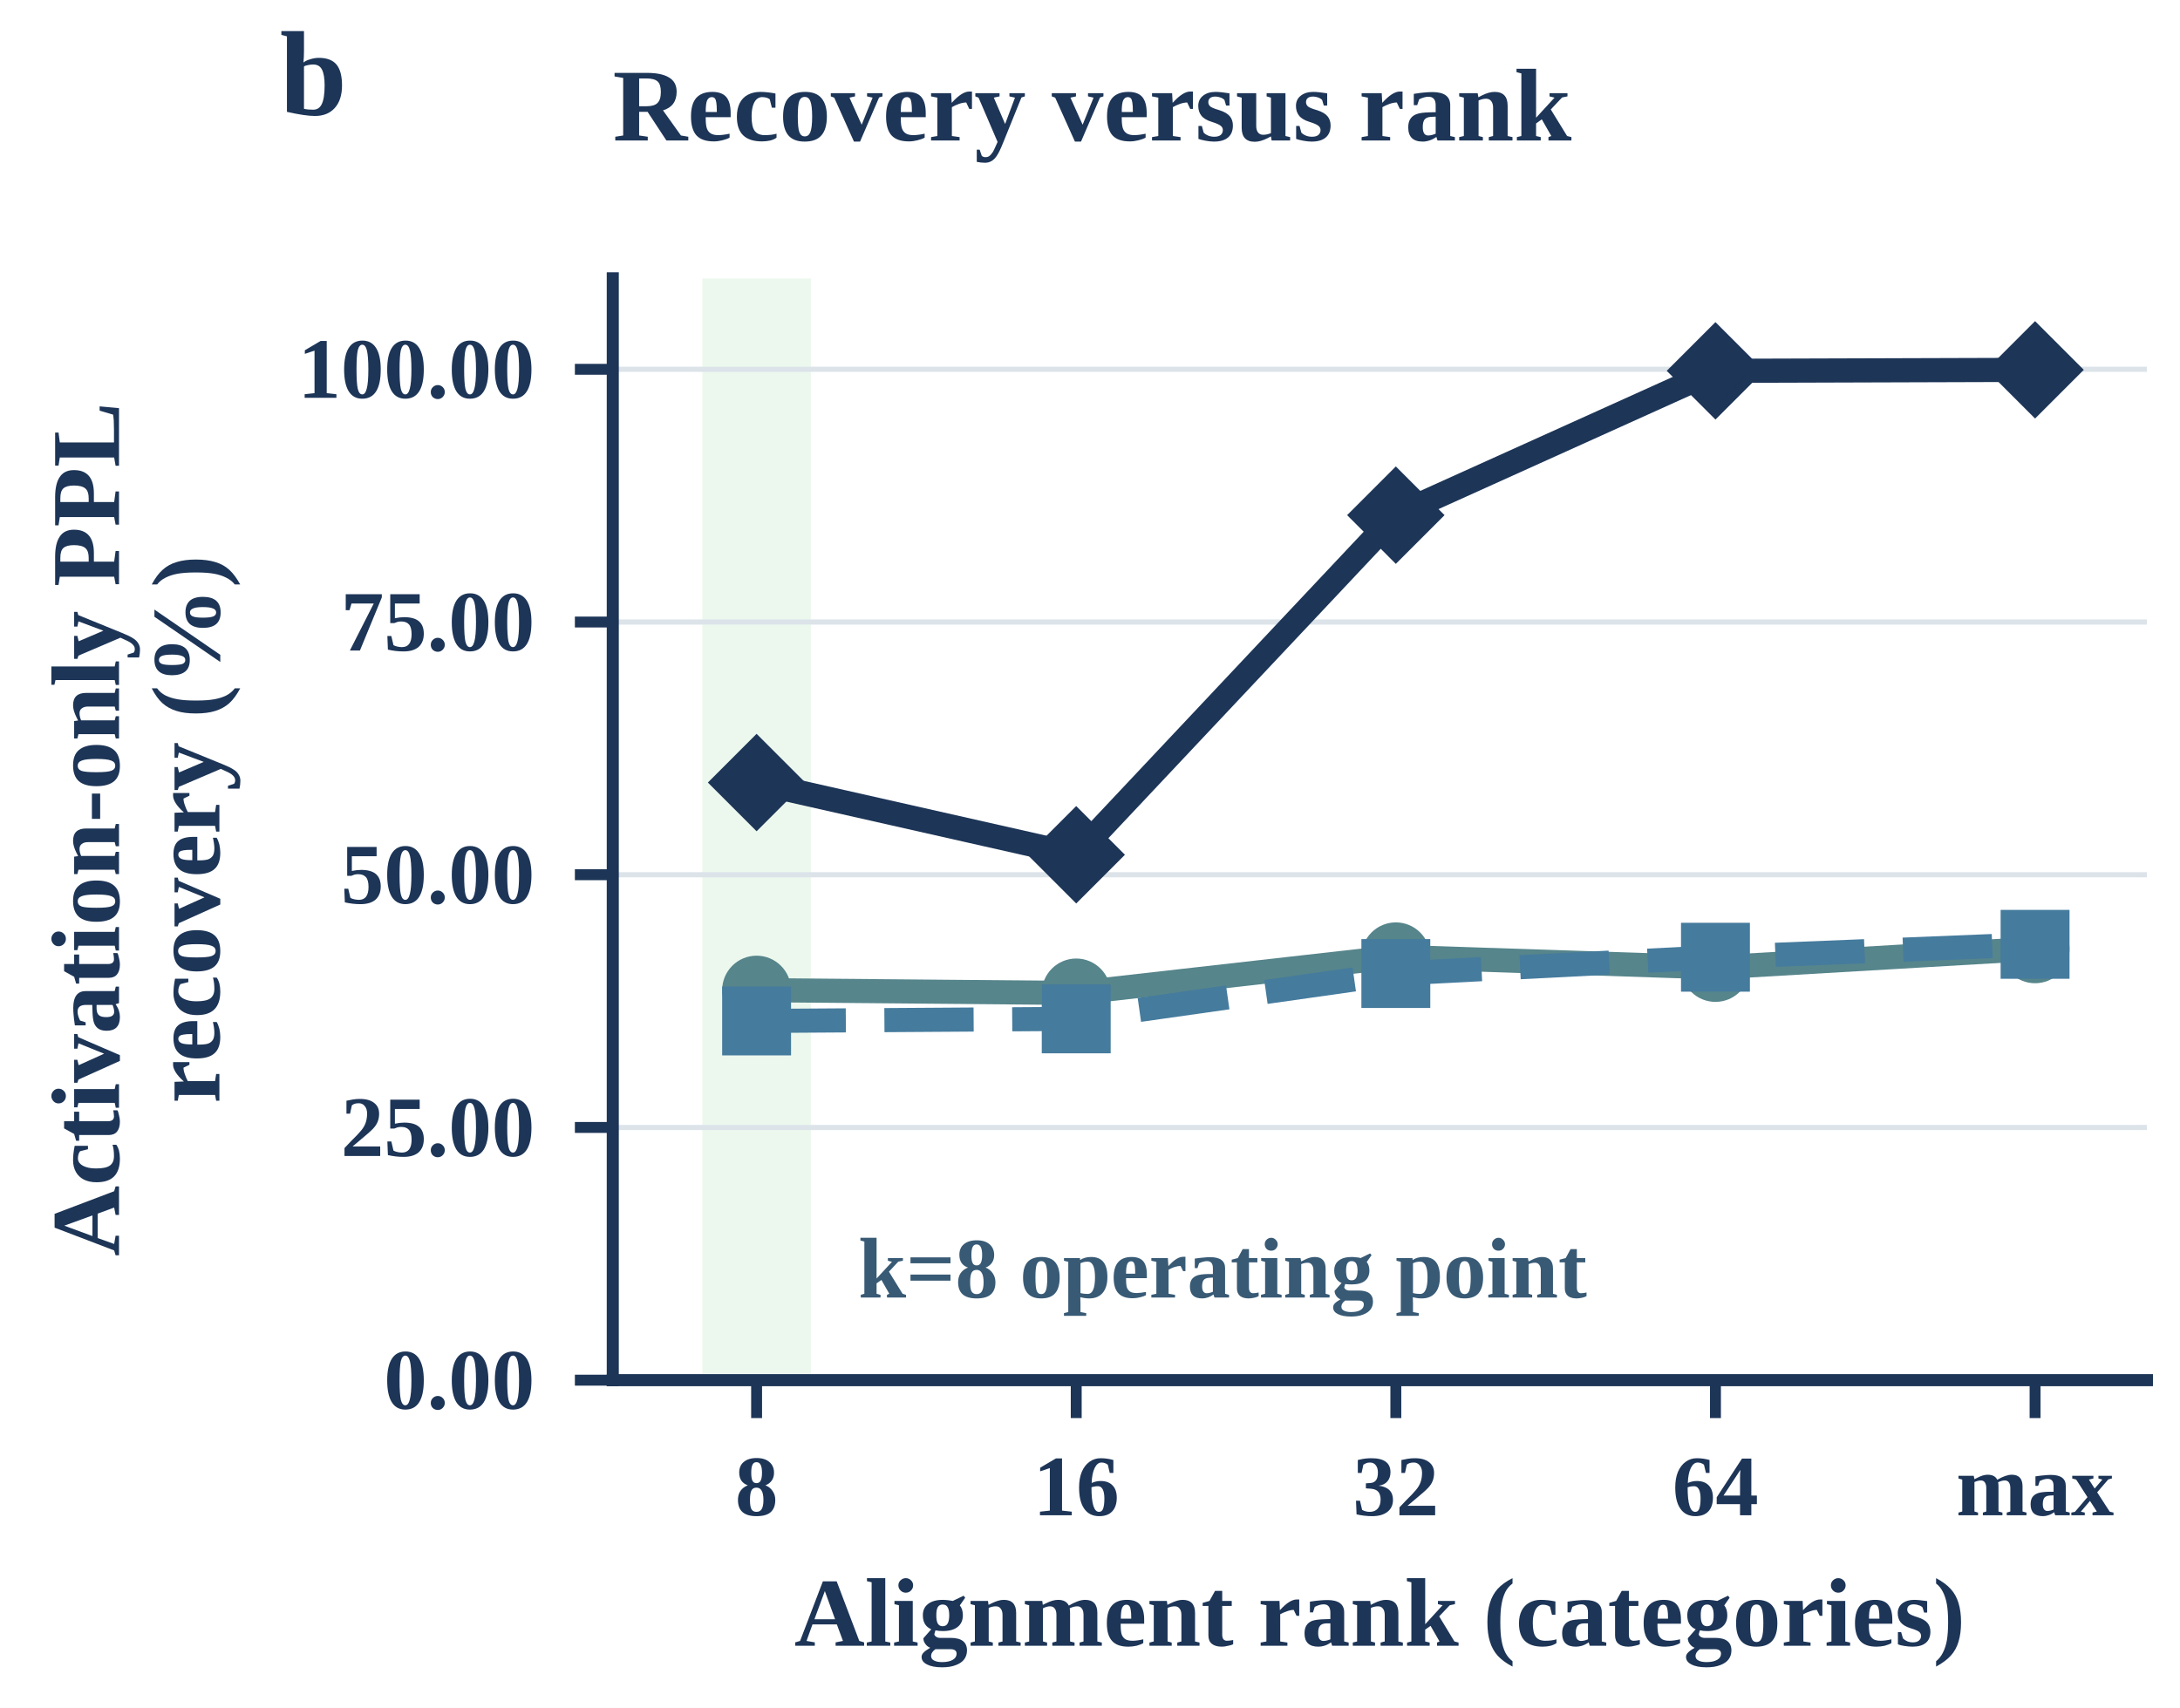
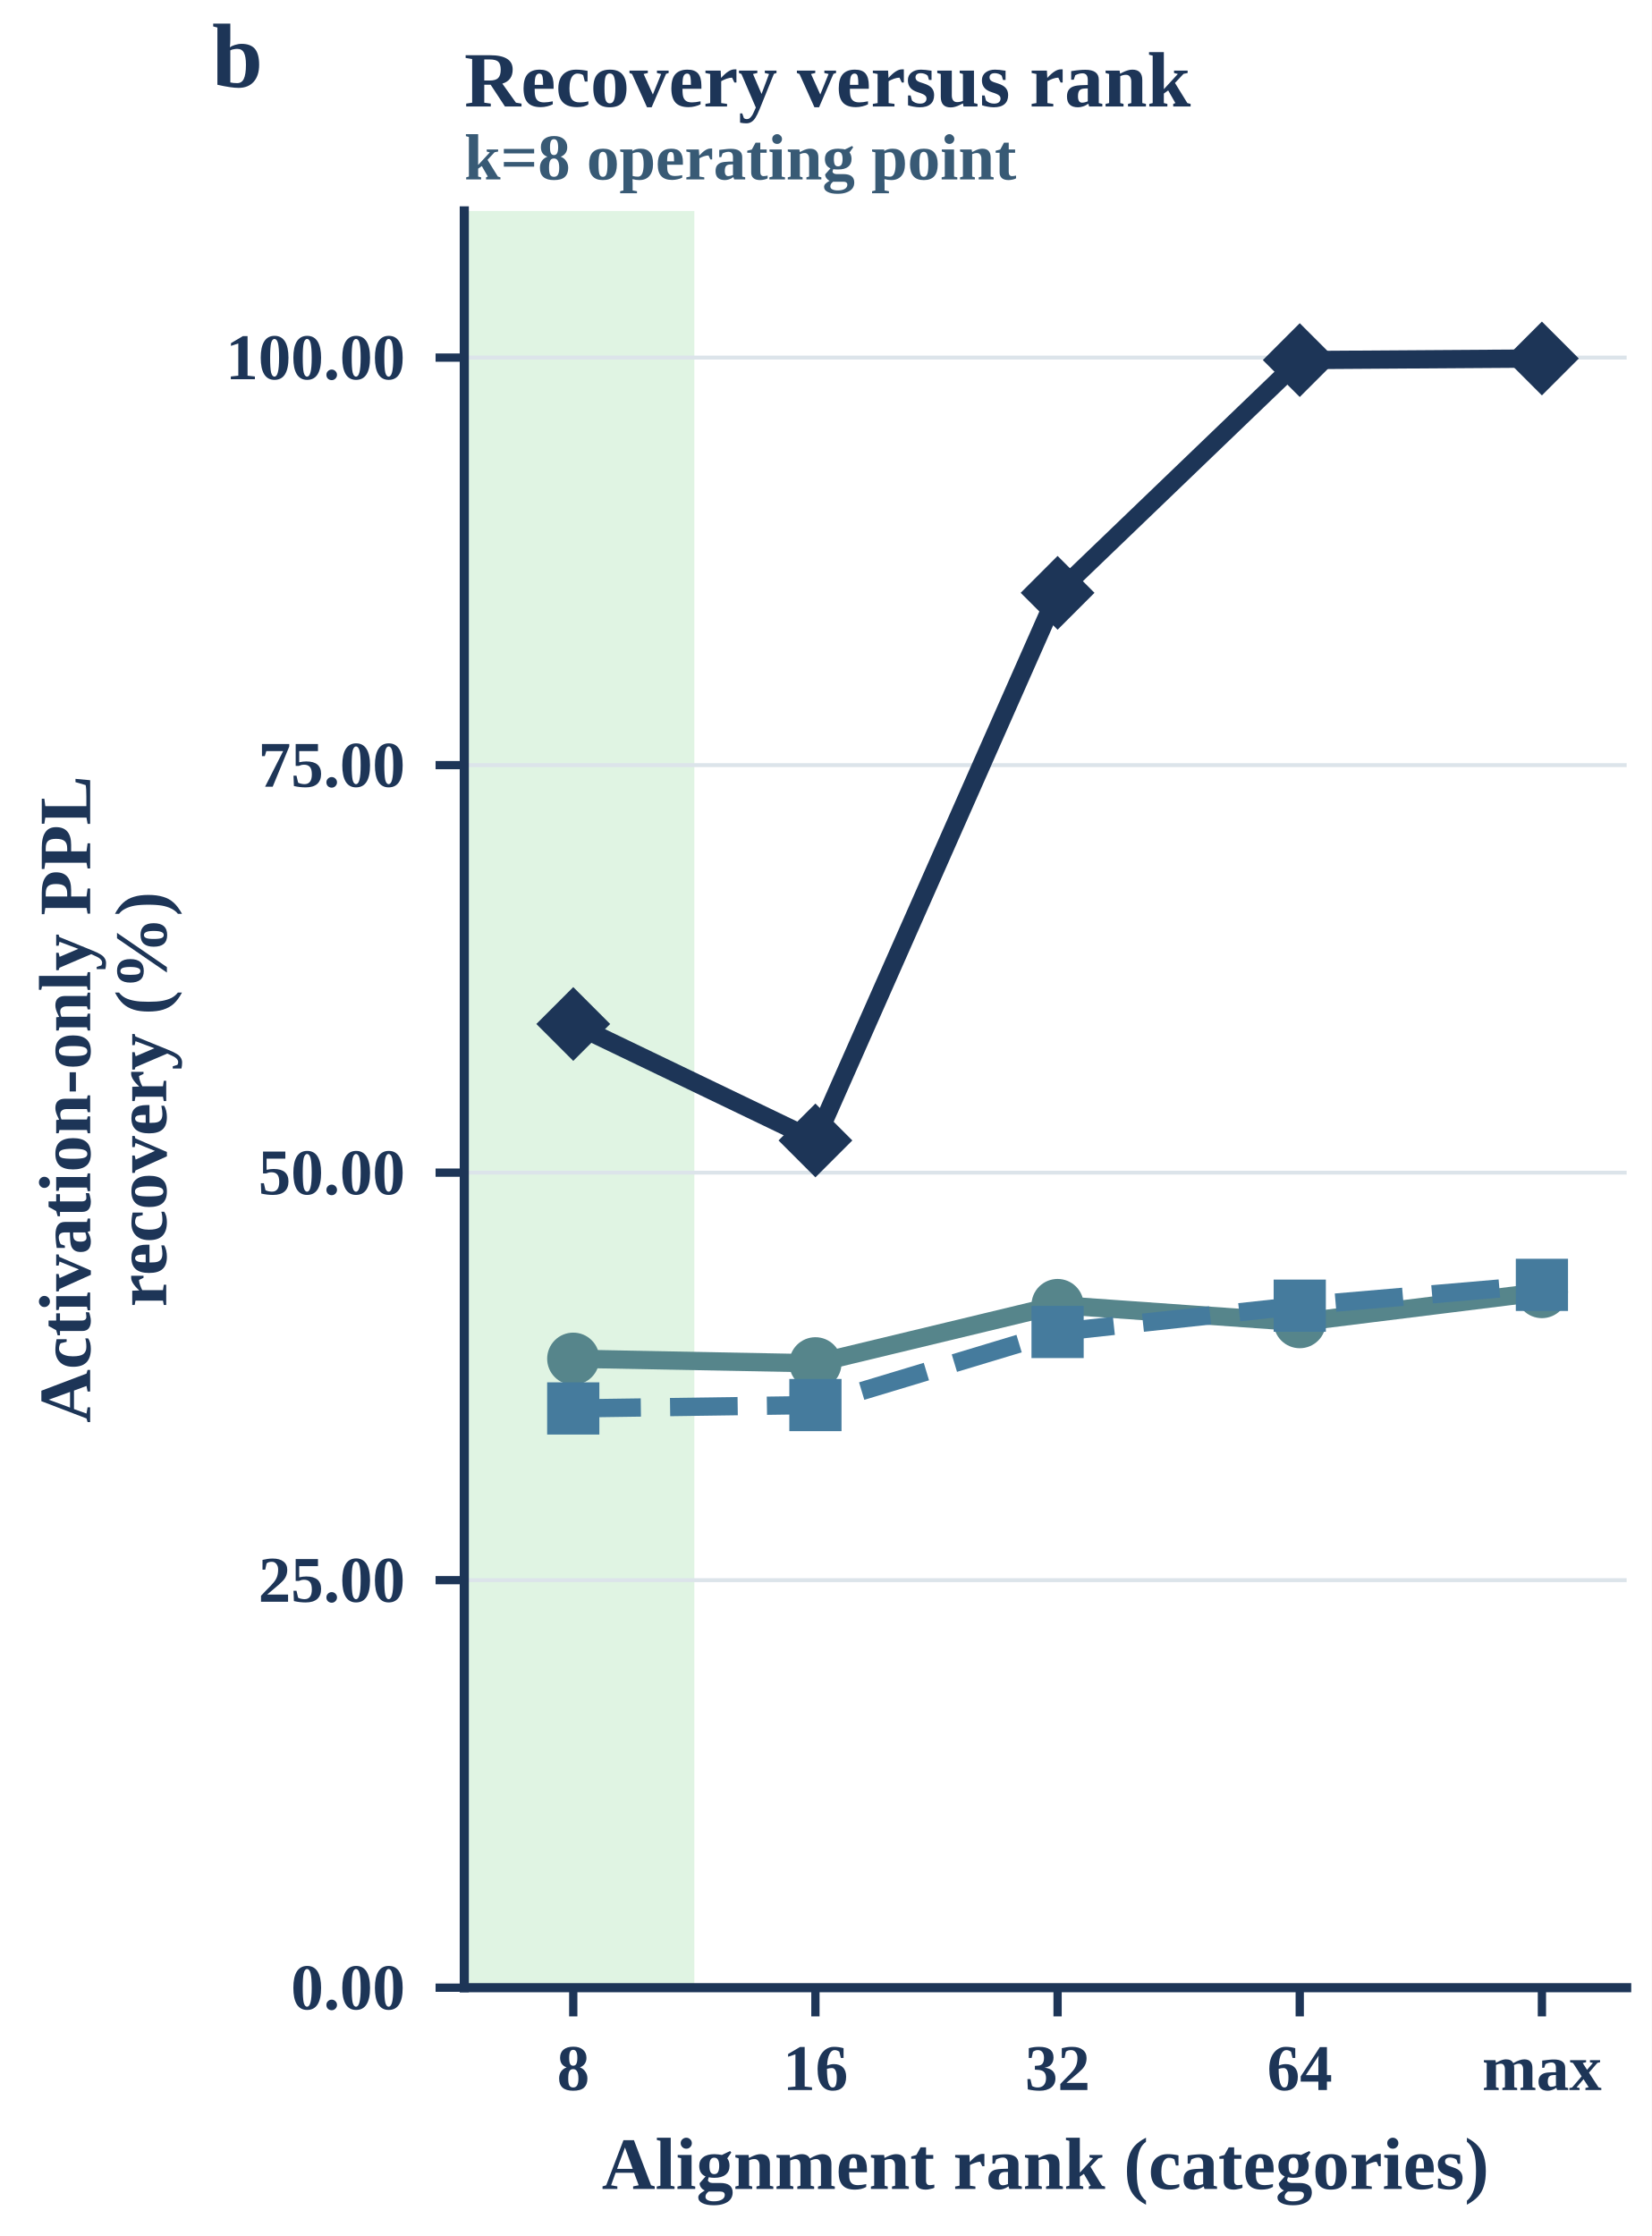
- <svg xmlns="http://www.w3.org/2000/svg" xmlns:xlink="http://www.w3.org/1999/xlink" width="189.846pt" height="148.752pt" viewBox="0 0 189.846 148.752" version="1.1">
+ <svg xmlns="http://www.w3.org/2000/svg" xmlns:xlink="http://www.w3.org/1999/xlink" width="189.846pt" height="257.009pt" viewBox="0 0 189.846 257.009" version="1.1">
  <defs>
    <style type="text/css">*{stroke-linejoin: round; stroke-linecap: butt}</style>
  </defs>
  <g id="figure_1">
    <g id="patch_1">
-       <path d="M 0 148.752  L 189.846 148.752  L 189.846 0  L 0 0  z " style="fill: #ffffff" />
+       <path d="M 0 257.009  L 189.846 257.009  L 189.846 0  L 0 0  z " style="fill: #ffffff" />
    </g>
    <g id="axes_1">
      <g id="patch_2">
-         <path d="M 53.364 120.21  L 186.966 120.21  L 186.966 24.24  L 53.364 24.24  z " style="fill: #ffffff" />
+         <path d="M 53.364 228.468  L 186.966 228.468  L 186.966 24.24  L 53.364 24.24  z " style="fill: #ffffff" />
      </g>
      <g id="patch_3">
-         <path d="M 61.158 120.21  L 70.621 120.21  L 70.621 24.24  L 61.158 24.24  z " clip-path="url(#p47f27c00b2)" style="fill: #73cc80; opacity: 0.14" />
+         <path d="M 53.364 228.468  L 79.806 228.468  L 79.806 24.24  L 53.364 24.24  z " clip-path="url(#p08dd8188fb)" style="fill: #73cc80; opacity: 0.22" />
      </g>
      <g id="matplotlib.axis_1">
        <g id="xtick_1">
          <g id="line2d_1">
            <defs>
              <path id="m8a12161297" d="M 0 0  L 0 3.3  " style="stroke: #1d3557; stroke-width: 0.95" />
            </defs>
            <g>
-               <use xlink:href="#m8a12161297" x="65.889" y="120.21" style="fill: #1d3557; stroke: #1d3557; stroke-width: 0.95" />
+               <use xlink:href="#m8a12161297" x="65.889" y="228.468" style="fill: #1d3557; stroke: #1d3557; stroke-width: 0.95" />
            </g>
          </g>
          <g id="text_1">
-             <text style="font-weight: 700; font-size: 7.5px; font-family: 'Times New Roman', serif; text-anchor: middle; fill: #1d3557" x="65.889" y="131.977" transform="rotate(-0 65.88946 131.9768)">8</text>
+             <text style="font-weight: 700; font-size: 7.5px; font-family: 'Times New Roman', serif; text-anchor: middle; fill: #1d3557" x="65.889" y="240.234" transform="rotate(-0 65.88946 240.2344)">8</text>
          </g>
        </g>
        <g id="xtick_2">
          <g id="line2d_2">
            <g>
-               <use xlink:href="#m8a12161297" x="93.723" y="120.21" style="fill: #1d3557; stroke: #1d3557; stroke-width: 0.95" />
+               <use xlink:href="#m8a12161297" x="93.723" y="228.468" style="fill: #1d3557; stroke: #1d3557; stroke-width: 0.95" />
            </g>
          </g>
          <g id="text_2">
-             <text style="font-weight: 700; font-size: 7.5px; font-family: 'Times New Roman', serif; text-anchor: middle; fill: #1d3557" x="93.723" y="131.977" transform="rotate(-0 93.72325 131.9768)">16</text>
+             <text style="font-weight: 700; font-size: 7.5px; font-family: 'Times New Roman', serif; text-anchor: middle; fill: #1d3557" x="93.723" y="240.234" transform="rotate(-0 93.72325 240.2344)">16</text>
          </g>
        </g>
        <g id="xtick_3">
          <g id="line2d_3">
            <g>
-               <use xlink:href="#m8a12161297" x="121.557" y="120.21" style="fill: #1d3557; stroke: #1d3557; stroke-width: 0.95" />
+               <use xlink:href="#m8a12161297" x="121.557" y="228.468" style="fill: #1d3557; stroke: #1d3557; stroke-width: 0.95" />
            </g>
          </g>
          <g id="text_3">
-             <text style="font-weight: 700; font-size: 7.5px; font-family: 'Times New Roman', serif; text-anchor: middle; fill: #1d3557" x="121.557" y="131.977" transform="rotate(-0 121.557 131.9768)">32</text>
+             <text style="font-weight: 700; font-size: 7.5px; font-family: 'Times New Roman', serif; text-anchor: middle; fill: #1d3557" x="121.557" y="240.234" transform="rotate(-0 121.557 240.2344)">32</text>
          </g>
        </g>
        <g id="xtick_4">
          <g id="line2d_4">
            <g>
-               <use xlink:href="#m8a12161297" x="149.391" y="120.21" style="fill: #1d3557; stroke: #1d3557; stroke-width: 0.95" />
+               <use xlink:href="#m8a12161297" x="149.391" y="228.468" style="fill: #1d3557; stroke: #1d3557; stroke-width: 0.95" />
            </g>
          </g>
          <g id="text_4">
-             <text style="font-weight: 700; font-size: 7.5px; font-family: 'Times New Roman', serif; text-anchor: middle; fill: #1d3557" x="149.391" y="131.977" transform="rotate(-0 149.3908 131.9768)">64</text>
+             <text style="font-weight: 700; font-size: 7.5px; font-family: 'Times New Roman', serif; text-anchor: middle; fill: #1d3557" x="149.391" y="240.234" transform="rotate(-0 149.3908 240.2344)">64</text>
          </g>
        </g>
        <g id="xtick_5">
          <g id="line2d_5">
            <g>
-               <use xlink:href="#m8a12161297" x="177.225" y="120.21" style="fill: #1d3557; stroke: #1d3557; stroke-width: 0.95" />
+               <use xlink:href="#m8a12161297" x="177.225" y="228.468" style="fill: #1d3557; stroke: #1d3557; stroke-width: 0.95" />
            </g>
          </g>
          <g id="text_5">
-             <text style="font-weight: 700; font-size: 7.5px; font-family: 'Times New Roman', serif; text-anchor: middle; fill: #1d3557" x="177.225" y="131.977" transform="rotate(-0 177.2246 131.9768)">max</text>
+             <text style="font-weight: 700; font-size: 7.5px; font-family: 'Times New Roman', serif; text-anchor: middle; fill: #1d3557" x="177.225" y="240.234" transform="rotate(-0 177.2246 240.2344)">max</text>
          </g>
        </g>
        <g id="text_6">
-           <text style="font-weight: 700; font-size: 8.5px; font-family: 'Times New Roman', serif; text-anchor: middle; fill: #1d3557" x="120.165" y="143.343" transform="rotate(-0 120.1654 143.3425)">Alignment rank (categories)</text>
+           <text style="font-weight: 700; font-size: 8.5px; font-family: 'Times New Roman', serif; text-anchor: middle; fill: #1d3557" x="120.165" y="251.6" transform="rotate(-0 120.1654 251.6001)">Alignment rank (categories)</text>
        </g>
      </g>
      <g id="matplotlib.axis_2">
        <g id="ytick_1">
          <g id="line2d_6">
-             <path d="M 53.364 120.21  L 186.966 120.21  " clip-path="url(#p47f27c00b2)" style="fill: none; stroke: #dce4ea; stroke-width: 0.45; stroke-linecap: square" />
+             <path d="M 53.364 228.468  L 186.966 228.468  " clip-path="url(#p08dd8188fb)" style="fill: none; stroke: #dce4ea; stroke-width: 0.45; stroke-linecap: square" />
          </g>
          <g id="line2d_7">
            <defs>
              <path id="m75f432d54d" d="M 0 0  L -3.3 0  " style="stroke: #1d3557; stroke-width: 0.95" />
            </defs>
            <g>
-               <use xlink:href="#m75f432d54d" x="53.364" y="120.21" style="fill: #1d3557; stroke: #1d3557; stroke-width: 0.95" />
+               <use xlink:href="#m75f432d54d" x="53.364" y="228.468" style="fill: #1d3557; stroke: #1d3557; stroke-width: 0.95" />
            </g>
          </g>
          <g id="text_7">
-             <text style="font-weight: 700; font-size: 7.5px; font-family: 'Times New Roman', serif; text-anchor: end; fill: #1d3557" x="46.564" y="122.694" transform="rotate(-0 46.56425 122.6936)">0.00</text>
+             <text style="font-weight: 700; font-size: 7.5px; font-family: 'Times New Roman', serif; text-anchor: end; fill: #1d3557" x="46.564" y="230.951" transform="rotate(-0 46.56425 230.9512)">0.00</text>
          </g>
        </g>
        <g id="ytick_2">
          <g id="line2d_8">
-             <path d="M 53.364 98.199  L 186.966 98.199  " clip-path="url(#p47f27c00b2)" style="fill: none; stroke: #dce4ea; stroke-width: 0.45; stroke-linecap: square" />
+             <path d="M 53.364 181.627  L 186.966 181.627  " clip-path="url(#p08dd8188fb)" style="fill: none; stroke: #dce4ea; stroke-width: 0.45; stroke-linecap: square" />
          </g>
          <g id="line2d_9">
            <g>
-               <use xlink:href="#m75f432d54d" x="53.364" y="98.199" style="fill: #1d3557; stroke: #1d3557; stroke-width: 0.95" />
+               <use xlink:href="#m75f432d54d" x="53.364" y="181.627" style="fill: #1d3557; stroke: #1d3557; stroke-width: 0.95" />
            </g>
          </g>
          <g id="text_8">
-             <text style="font-weight: 700; font-size: 7.5px; font-family: 'Times New Roman', serif; text-anchor: end; fill: #1d3557" x="46.564" y="100.682" transform="rotate(-0 46.56425 100.6821)">25.00</text>
+             <text style="font-weight: 700; font-size: 7.5px; font-family: 'Times New Roman', serif; text-anchor: end; fill: #1d3557" x="46.564" y="184.11" transform="rotate(-0 46.56425 184.1099)">25.00</text>
          </g>
        </g>
        <g id="ytick_3">
          <g id="line2d_10">
-             <path d="M 53.364 76.187  L 186.966 76.187  " clip-path="url(#p47f27c00b2)" style="fill: none; stroke: #dce4ea; stroke-width: 0.45; stroke-linecap: square" />
+             <path d="M 53.364 134.785  L 186.966 134.785  " clip-path="url(#p08dd8188fb)" style="fill: none; stroke: #dce4ea; stroke-width: 0.45; stroke-linecap: square" />
          </g>
          <g id="line2d_11">
            <g>
-               <use xlink:href="#m75f432d54d" x="53.364" y="76.187" style="fill: #1d3557; stroke: #1d3557; stroke-width: 0.95" />
+               <use xlink:href="#m75f432d54d" x="53.364" y="134.785" style="fill: #1d3557; stroke: #1d3557; stroke-width: 0.95" />
            </g>
          </g>
          <g id="text_9">
-             <text style="font-weight: 700; font-size: 7.5px; font-family: 'Times New Roman', serif; text-anchor: end; fill: #1d3557" x="46.564" y="78.671" transform="rotate(-0 46.56425 78.6705)">50.00</text>
+             <text style="font-weight: 700; font-size: 7.5px; font-family: 'Times New Roman', serif; text-anchor: end; fill: #1d3557" x="46.564" y="137.269" transform="rotate(-0 46.56425 137.2686)">50.00</text>
          </g>
        </g>
        <g id="ytick_4">
          <g id="line2d_12">
-             <path d="M 53.364 54.176  L 186.966 54.176  " clip-path="url(#p47f27c00b2)" style="fill: none; stroke: #dce4ea; stroke-width: 0.45; stroke-linecap: square" />
+             <path d="M 53.364 87.944  L 186.966 87.944  " clip-path="url(#p08dd8188fb)" style="fill: none; stroke: #dce4ea; stroke-width: 0.45; stroke-linecap: square" />
          </g>
          <g id="line2d_13">
            <g>
-               <use xlink:href="#m75f432d54d" x="53.364" y="54.176" style="fill: #1d3557; stroke: #1d3557; stroke-width: 0.95" />
+               <use xlink:href="#m75f432d54d" x="53.364" y="87.944" style="fill: #1d3557; stroke: #1d3557; stroke-width: 0.95" />
            </g>
          </g>
          <g id="text_10">
-             <text style="font-weight: 700; font-size: 7.5px; font-family: 'Times New Roman', serif; text-anchor: end; fill: #1d3557" x="46.564" y="56.659" transform="rotate(-0 46.56425 56.65894)">75.00</text>
+             <text style="font-weight: 700; font-size: 7.5px; font-family: 'Times New Roman', serif; text-anchor: end; fill: #1d3557" x="46.564" y="90.427" transform="rotate(-0 46.56425 90.42735)">75.00</text>
          </g>
        </g>
        <g id="ytick_5">
          <g id="line2d_14">
-             <path d="M 53.364 32.164  L 186.966 32.164  " clip-path="url(#p47f27c00b2)" style="fill: none; stroke: #dce4ea; stroke-width: 0.45; stroke-linecap: square" />
+             <path d="M 53.364 41.103  L 186.966 41.103  " clip-path="url(#p08dd8188fb)" style="fill: none; stroke: #dce4ea; stroke-width: 0.45; stroke-linecap: square" />
          </g>
          <g id="line2d_15">
            <g>
-               <use xlink:href="#m75f432d54d" x="53.364" y="32.164" style="fill: #1d3557; stroke: #1d3557; stroke-width: 0.95" />
+               <use xlink:href="#m75f432d54d" x="53.364" y="41.103" style="fill: #1d3557; stroke: #1d3557; stroke-width: 0.95" />
            </g>
          </g>
          <g id="text_11">
-             <text style="font-weight: 700; font-size: 7.5px; font-family: 'Times New Roman', serif; text-anchor: end; fill: #1d3557" x="46.564" y="34.647" transform="rotate(-0 46.56425 34.64737)">100.00</text>
+             <text style="font-weight: 700; font-size: 7.5px; font-family: 'Times New Roman', serif; text-anchor: end; fill: #1d3557" x="46.564" y="43.586" transform="rotate(-0 46.56425 43.58607)">100.00</text>
          </g>
        </g>
        <g id="text_12">
-           <text style="font-weight: 700; font-size: 8.5px; font-family: 'Times New Roman', serif; fill: #1d3557" transform="translate(10.36366 109.4094) rotate(-90)">Activation-only PPL</text>
-           <text style="font-weight: 700; font-size: 8.5px; font-family: 'Times New Roman', serif; fill: #1d3557" transform="translate(19.10511 96.10159) rotate(-90)">recovery (%)</text>
+           <text style="font-weight: 700; font-size: 8.5px; font-family: 'Times New Roman', serif; fill: #1d3557" transform="translate(10.36366 163.5382) rotate(-90)">Activation-only PPL</text>
+           <text style="font-weight: 700; font-size: 8.5px; font-family: 'Times New Roman', serif; fill: #1d3557" transform="translate(19.10511 150.2304) rotate(-90)">recovery (%)</text>
        </g>
      </g>
      <g id="patch_4">
-         <path d="M 53.364 120.21  L 53.364 24.24  " style="fill: none; stroke: #1d3557; stroke-width: 1.05; stroke-linejoin: miter; stroke-linecap: square" />
+         <path d="M 53.364 228.468  L 53.364 24.24  " style="fill: none; stroke: #1d3557; stroke-width: 1.05; stroke-linejoin: miter; stroke-linecap: square" />
      </g>
      <g id="patch_5">
-         <path d="M 53.364 120.21  L 186.966 120.21  " style="fill: none; stroke: #1d3557; stroke-width: 1.05; stroke-linejoin: miter; stroke-linecap: square" />
+         <path d="M 53.364 228.468  L 186.966 228.468  " style="fill: none; stroke: #1d3557; stroke-width: 1.05; stroke-linejoin: miter; stroke-linecap: square" />
      </g>
      <g id="text_13">
        <text style="font-weight: 700; font-size: 10.5px; font-family: 'Times New Roman', serif; text-anchor: start; fill: #1d3557" x="24.364" y="9.994" transform="rotate(-0 24.36425 9.993984)">b</text>
      </g>
      <g id="text_14">
-         <text style="font-weight: 700; font-size: 7.5px; font-family: 'Times New Roman', serif; text-anchor: start; fill: #385a75" x="74.741" y="113.013" transform="rotate(-0 74.7406 113.0127)">k=8 operating point</text>
+         <text style="font-weight: 700; font-size: 7.5px; font-family: 'Times New Roman', serif; text-anchor: start; fill: #385a75" x="53.364" y="20.622" transform="rotate(-0 53.36425 20.62164)">k=8 operating point</text>
      </g>
      <g id="text_15">
        <text style="font-weight: 700; font-size: 9px; font-family: 'Times New Roman', serif; text-anchor: start; fill: #1d3557" x="53.364" y="12.24" transform="rotate(-0 53.36425 12.24)">Recovery versus rank</text>
      </g>
      <g id="line2d_16">
-         <path d="M 65.889 86.238  L 93.723 86.485  L 121.557 83.338  L 149.391 84.262  L 177.225 82.638  " clip-path="url(#p47f27c00b2)" style="fill: none; stroke: #56858b; stroke-width: 2.1; stroke-linecap: square" />
+         <path d="M 65.889 156.173  L 93.723 156.7  L 121.557 150.002  L 149.391 151.969  L 177.225 148.512  " clip-path="url(#p08dd8188fb)" style="fill: none; stroke: #56858b; stroke-width: 2.1; stroke-linecap: square" />
        <defs>
          <path id="m19f995d347" d="M 0 2.6  C 0.69 2.6 1.351 2.326 1.838 1.838  C 2.326 1.351 2.6 0.69 2.6 0  C 2.6 -0.69 2.326 -1.351 1.838 -1.838  C 1.351 -2.326 0.69 -2.6 0 -2.6  C -0.69 -2.6 -1.351 -2.326 -1.838 -1.838  C -2.326 -1.351 -2.6 -0.69 -2.6 0  C -2.6 0.69 -2.326 1.351 -1.838 1.838  C -1.351 2.326 -0.69 2.6 0 2.6  z " style="stroke: #56858b; stroke-width: 0.8" />
        </defs>
-         <g clip-path="url(#p47f27c00b2)">
-           <use xlink:href="#m19f995d347" x="65.889" y="86.238" style="fill: #56858b; stroke: #56858b; stroke-width: 0.8" />
-           <use xlink:href="#m19f995d347" x="93.723" y="86.485" style="fill: #56858b; stroke: #56858b; stroke-width: 0.8" />
-           <use xlink:href="#m19f995d347" x="121.557" y="83.338" style="fill: #56858b; stroke: #56858b; stroke-width: 0.8" />
-           <use xlink:href="#m19f995d347" x="149.391" y="84.262" style="fill: #56858b; stroke: #56858b; stroke-width: 0.8" />
-           <use xlink:href="#m19f995d347" x="177.225" y="82.638" style="fill: #56858b; stroke: #56858b; stroke-width: 0.8" />
+         <g clip-path="url(#p08dd8188fb)">
+           <use xlink:href="#m19f995d347" x="65.889" y="156.173" style="fill: #56858b; stroke: #56858b; stroke-width: 0.8" />
+           <use xlink:href="#m19f995d347" x="93.723" y="156.7" style="fill: #56858b; stroke: #56858b; stroke-width: 0.8" />
+           <use xlink:href="#m19f995d347" x="121.557" y="150.002" style="fill: #56858b; stroke: #56858b; stroke-width: 0.8" />
+           <use xlink:href="#m19f995d347" x="149.391" y="151.969" style="fill: #56858b; stroke: #56858b; stroke-width: 0.8" />
+           <use xlink:href="#m19f995d347" x="177.225" y="148.512" style="fill: #56858b; stroke: #56858b; stroke-width: 0.8" />
        </g>
      </g>
      <g id="line2d_17">
-         <path d="M 65.889 88.923  L 93.723 88.741  L 121.557 84.793  L 149.391 83.373  L 177.225 82.249  " clip-path="url(#p47f27c00b2)" style="fill: none; stroke-dasharray: 7.77,3.36; stroke-dashoffset: 0; stroke: #457b9d; stroke-width: 2.1" />
+         <path d="M 65.889 161.888  L 93.723 161.499  L 121.557 153.099  L 149.391 150.077  L 177.225 147.685  " clip-path="url(#p08dd8188fb)" style="fill: none; stroke-dasharray: 7.77,3.36; stroke-dashoffset: 0; stroke: #457b9d; stroke-width: 2.1" />
        <defs>
          <path id="m2c0ca592ac" d="M -2.6 2.6  L 2.6 2.6  L 2.6 -2.6  L -2.6 -2.6  z " style="stroke: #457b9d; stroke-width: 0.8; stroke-linejoin: miter" />
        </defs>
-         <g clip-path="url(#p47f27c00b2)">
-           <use xlink:href="#m2c0ca592ac" x="65.889" y="88.923" style="fill: #457b9d; stroke: #457b9d; stroke-width: 0.8; stroke-linejoin: miter" />
-           <use xlink:href="#m2c0ca592ac" x="93.723" y="88.741" style="fill: #457b9d; stroke: #457b9d; stroke-width: 0.8; stroke-linejoin: miter" />
-           <use xlink:href="#m2c0ca592ac" x="121.557" y="84.793" style="fill: #457b9d; stroke: #457b9d; stroke-width: 0.8; stroke-linejoin: miter" />
-           <use xlink:href="#m2c0ca592ac" x="149.391" y="83.373" style="fill: #457b9d; stroke: #457b9d; stroke-width: 0.8; stroke-linejoin: miter" />
-           <use xlink:href="#m2c0ca592ac" x="177.225" y="82.249" style="fill: #457b9d; stroke: #457b9d; stroke-width: 0.8; stroke-linejoin: miter" />
+         <g clip-path="url(#p08dd8188fb)">
+           <use xlink:href="#m2c0ca592ac" x="65.889" y="161.888" style="fill: #457b9d; stroke: #457b9d; stroke-width: 0.8; stroke-linejoin: miter" />
+           <use xlink:href="#m2c0ca592ac" x="93.723" y="161.499" style="fill: #457b9d; stroke: #457b9d; stroke-width: 0.8; stroke-linejoin: miter" />
+           <use xlink:href="#m2c0ca592ac" x="121.557" y="153.099" style="fill: #457b9d; stroke: #457b9d; stroke-width: 0.8; stroke-linejoin: miter" />
+           <use xlink:href="#m2c0ca592ac" x="149.391" y="150.077" style="fill: #457b9d; stroke: #457b9d; stroke-width: 0.8; stroke-linejoin: miter" />
+           <use xlink:href="#m2c0ca592ac" x="177.225" y="147.685" style="fill: #457b9d; stroke: #457b9d; stroke-width: 0.8; stroke-linejoin: miter" />
        </g>
      </g>
      <g id="line2d_18">
-         <path d="M 65.889 68.158  L 93.723 74.449  L 121.557 44.869  L 149.391 32.299  L 177.225 32.212  " clip-path="url(#p47f27c00b2)" style="fill: none; stroke: #1d3557; stroke-width: 2.1; stroke-linecap: square" />
+         <path d="M 65.889 117.699  L 93.723 131.086  L 121.557 68.14  L 149.391 41.39  L 177.225 41.205  " clip-path="url(#p08dd8188fb)" style="fill: none; stroke: #1d3557; stroke-width: 2.1; stroke-linecap: square" />
        <defs>
          <path id="m4161137c73" d="M -0 3.677  L 3.677 0  L 0 -3.677  L -3.677 -0  z " style="stroke: #1d3557; stroke-width: 0.8; stroke-linejoin: miter" />
        </defs>
-         <g clip-path="url(#p47f27c00b2)">
-           <use xlink:href="#m4161137c73" x="65.889" y="68.158" style="fill: #1d3557; stroke: #1d3557; stroke-width: 0.8; stroke-linejoin: miter" />
-           <use xlink:href="#m4161137c73" x="93.723" y="74.449" style="fill: #1d3557; stroke: #1d3557; stroke-width: 0.8; stroke-linejoin: miter" />
-           <use xlink:href="#m4161137c73" x="121.557" y="44.869" style="fill: #1d3557; stroke: #1d3557; stroke-width: 0.8; stroke-linejoin: miter" />
-           <use xlink:href="#m4161137c73" x="149.391" y="32.299" style="fill: #1d3557; stroke: #1d3557; stroke-width: 0.8; stroke-linejoin: miter" />
-           <use xlink:href="#m4161137c73" x="177.225" y="32.212" style="fill: #1d3557; stroke: #1d3557; stroke-width: 0.8; stroke-linejoin: miter" />
+         <g clip-path="url(#p08dd8188fb)">
+           <use xlink:href="#m4161137c73" x="65.889" y="117.699" style="fill: #1d3557; stroke: #1d3557; stroke-width: 0.8; stroke-linejoin: miter" />
+           <use xlink:href="#m4161137c73" x="93.723" y="131.086" style="fill: #1d3557; stroke: #1d3557; stroke-width: 0.8; stroke-linejoin: miter" />
+           <use xlink:href="#m4161137c73" x="121.557" y="68.14" style="fill: #1d3557; stroke: #1d3557; stroke-width: 0.8; stroke-linejoin: miter" />
+           <use xlink:href="#m4161137c73" x="149.391" y="41.39" style="fill: #1d3557; stroke: #1d3557; stroke-width: 0.8; stroke-linejoin: miter" />
+           <use xlink:href="#m4161137c73" x="177.225" y="41.205" style="fill: #1d3557; stroke: #1d3557; stroke-width: 0.8; stroke-linejoin: miter" />
        </g>
      </g>
    </g>
  </g>
  <defs>
-     <clipPath id="p47f27c00b2">
-       <rect x="53.364" y="24.24" width="133.602" height="95.97" />
+     <clipPath id="p08dd8188fb">
+       <rect x="53.364" y="24.24" width="133.602" height="204.228" />
    </clipPath>
  </defs>
</svg>
